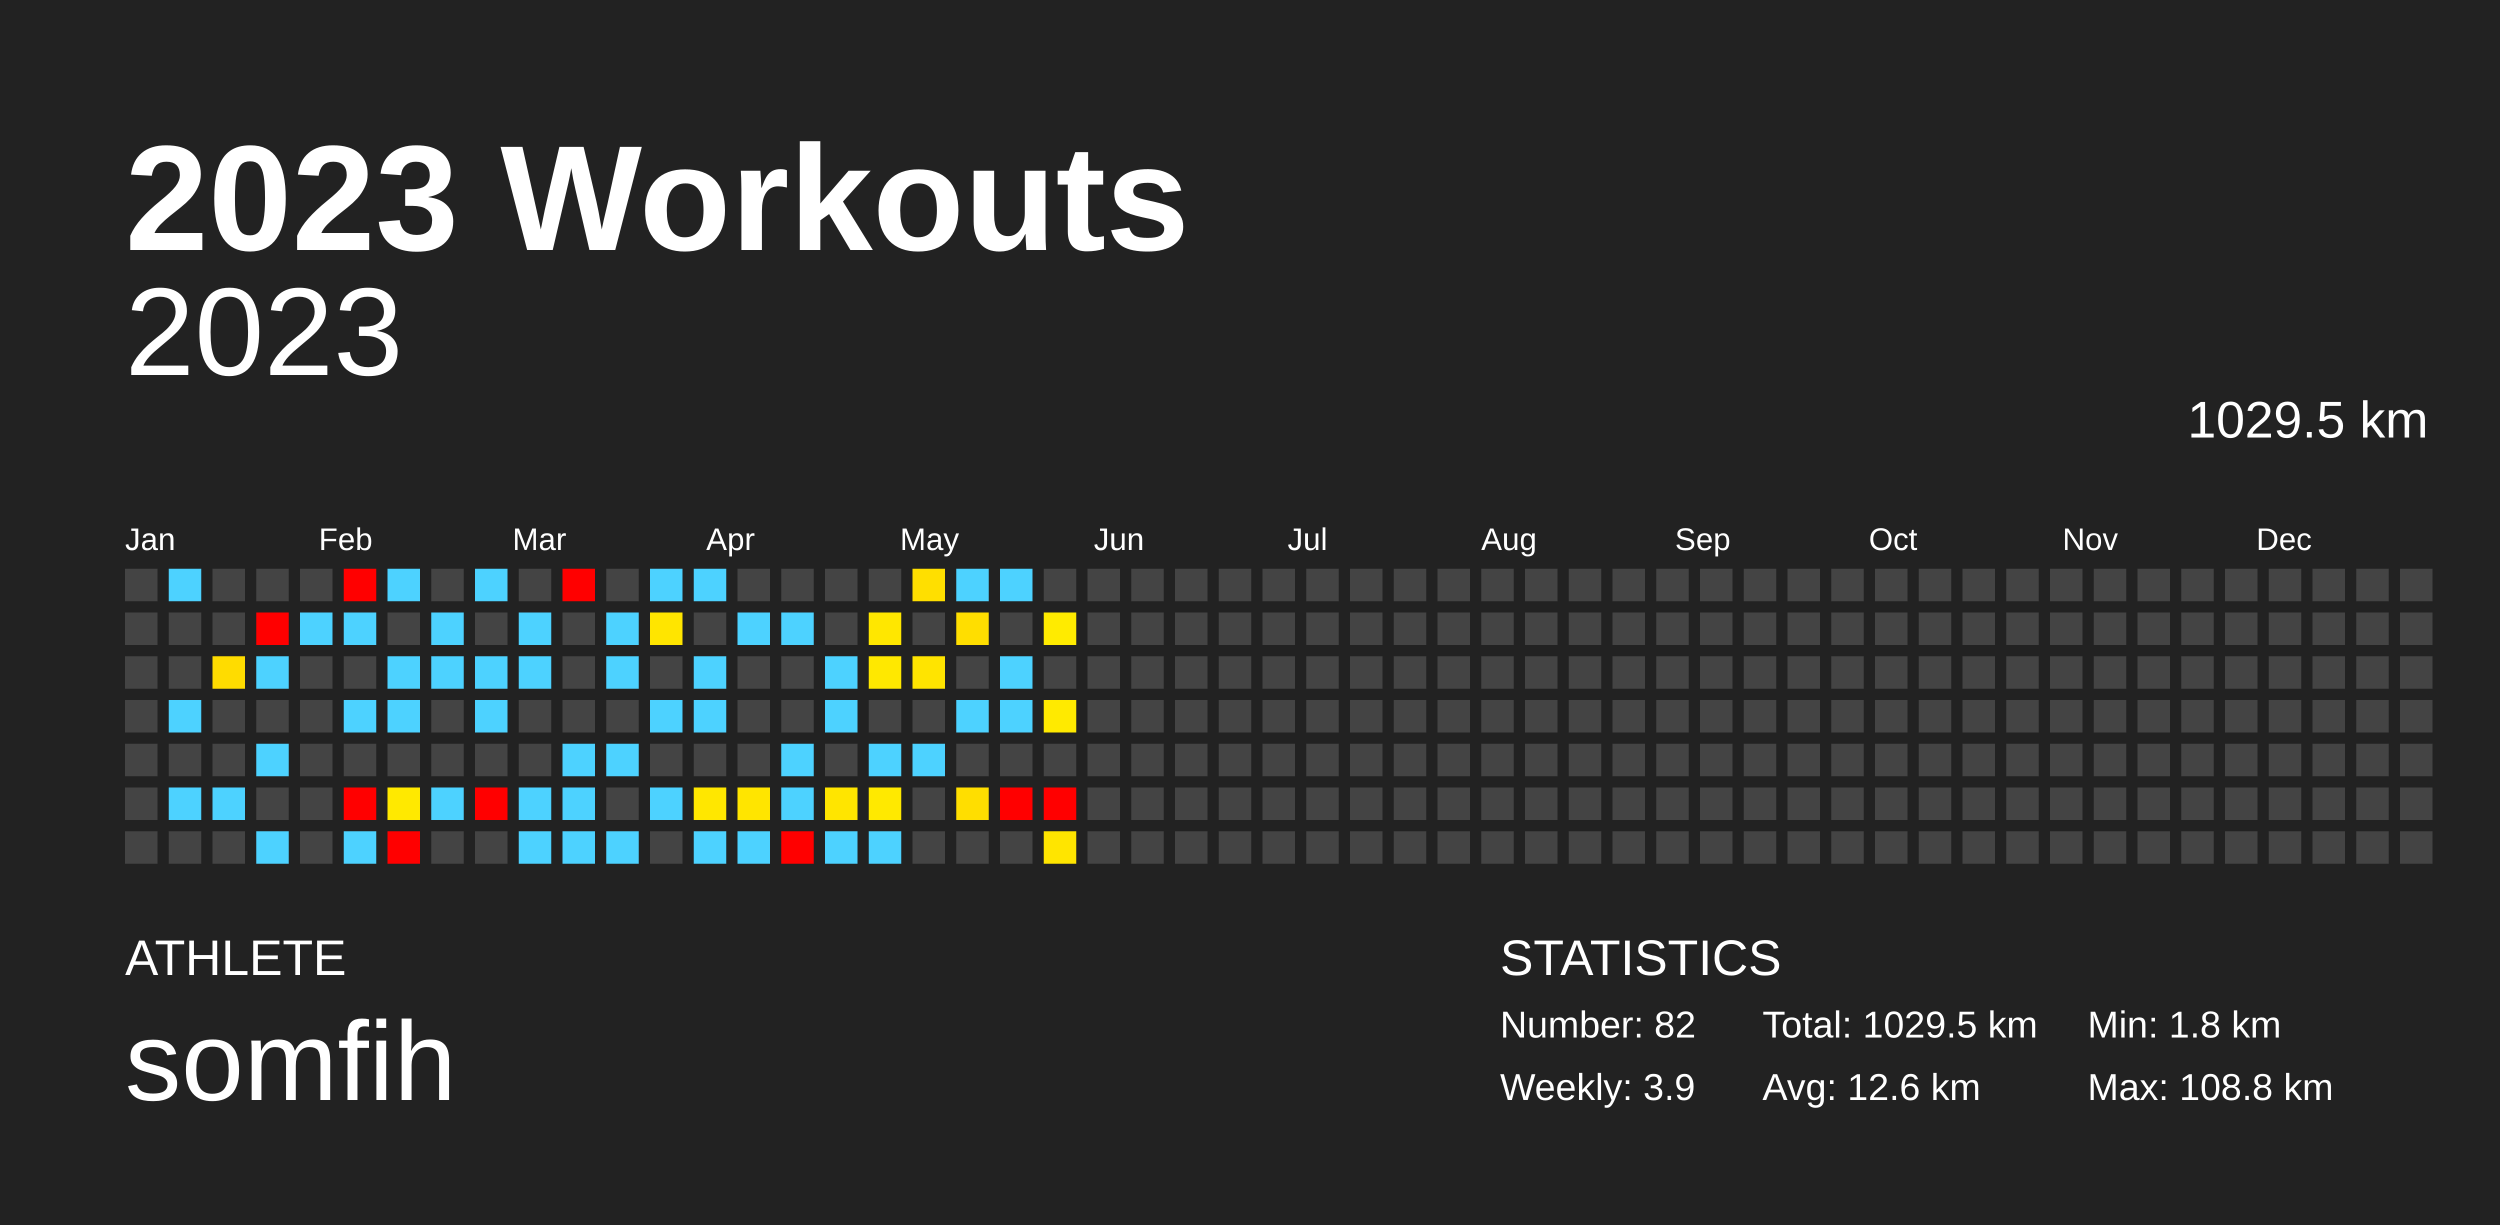
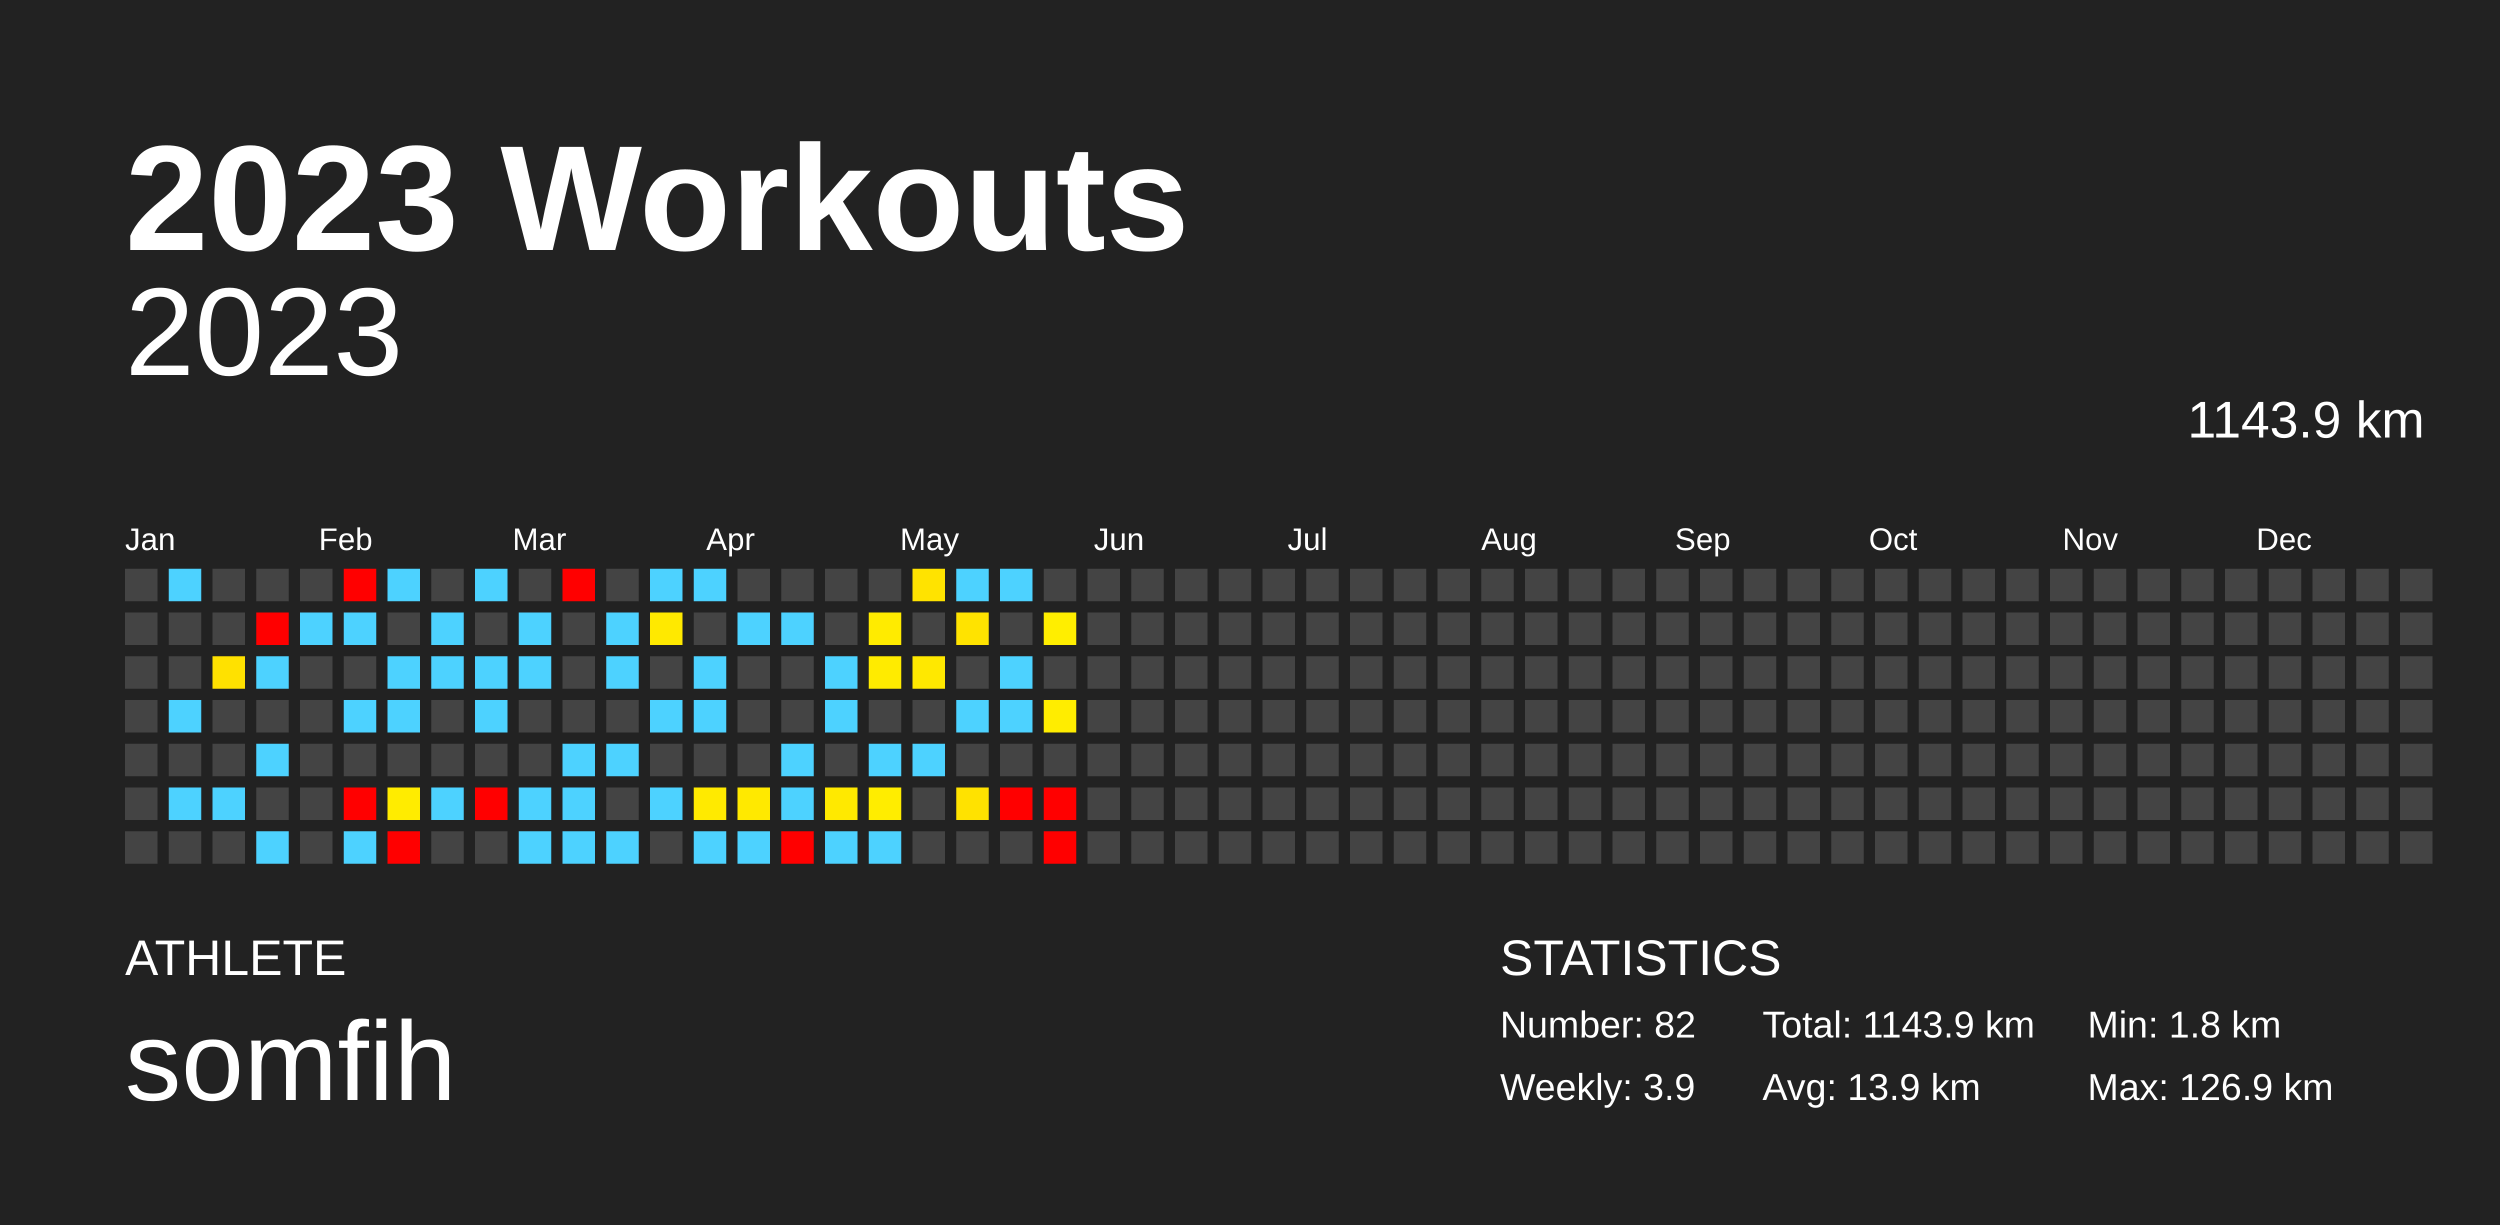
<svg xmlns="http://www.w3.org/2000/svg" baseProfile="full" height="98mm" version="1.1" viewBox="0,0,200,98" width="200mm">
  <defs />
  <rect fill="#222222" height="98" width="200" x="0" y="0" />
  <text fill="#FFFFFF" style="font-size:12px; font-family:Arial; font-weight:bold;" x="10" y="20">2023 Workouts</text>
  <text fill="#FFFFFF" style="font-size:4px; font-family:Arial" x="10" y="78">ATHLETE</text>
  <text fill="#FFFFFF" style="font-size:9px; font-family:Arial" x="10" y="88">somfih</text>
  <text fill="#FFFFFF" style="font-size:4px; font-family:Arial" x="120" y="78">STATISTICS</text>
  <text fill="#FFFFFF" style="font-size:3px; font-family:Arial" x="120" y="83">Number: 82</text>
  <text fill="#FFFFFF" style="font-size:3px; font-family:Arial" x="120" y="88">Weekly: 3.9</text>
-   <text fill="#FFFFFF" style="font-size:3px; font-family:Arial" x="141" y="83">Total: 1029.5 km</text>
-   <text fill="#FFFFFF" style="font-size:3px; font-family:Arial" x="141" y="88">Avg: 12.6 km</text>
+   <text fill="#FFFFFF" style="font-size:3px; font-family:Arial" x="141" y="83">Total: 1143.9 km</text>
+   <text fill="#FFFFFF" style="font-size:3px; font-family:Arial" x="141" y="88">Avg: 13.9 km</text>
  <text fill="#FFFFFF" style="font-size:3px; font-family:Arial" x="167" y="83">Min: 1.8 km</text>
-   <text fill="#FFFFFF" style="font-size:3px; font-family:Arial" x="167" y="88">Max: 108.8 km</text>
+   <text fill="#FFFFFF" style="font-size:3px; font-family:Arial" x="167" y="88">Max: 126.9 km</text>
  <text alignment-baseline="hanging" fill="#FFFFFF" style="font-size:10.0px; font-family:Arial;" x="10" y="30">2023</text>
-   <text alignment-baseline="hanging" fill="#FFFFFF" style="font-size:4.125px; font-family:Arial;" x="175" y="35">1029.5 km</text>
+   <text alignment-baseline="hanging" fill="#FFFFFF" style="font-size:4.125px; font-family:Arial;" x="175" y="35">1143.9 km</text>
  <text fill="#FFFFFF" style="font-size:2.5px; font-family:Arial" x="10.0" y="44">Jan</text>
  <text fill="#FFFFFF" style="font-size:2.5px; font-family:Arial" x="25.5" y="44">Feb</text>
  <text fill="#FFFFFF" style="font-size:2.5px; font-family:Arial" x="41.0" y="44">Mar</text>
  <text fill="#FFFFFF" style="font-size:2.5px; font-family:Arial" x="56.5" y="44">Apr</text>
  <text fill="#FFFFFF" style="font-size:2.5px; font-family:Arial" x="72.0" y="44">May</text>
  <text fill="#FFFFFF" style="font-size:2.5px; font-family:Arial" x="87.5" y="44">Jun</text>
  <text fill="#FFFFFF" style="font-size:2.5px; font-family:Arial" x="103.0" y="44">Jul</text>
  <text fill="#FFFFFF" style="font-size:2.5px; font-family:Arial" x="118.5" y="44">Aug</text>
  <text fill="#FFFFFF" style="font-size:2.5px; font-family:Arial" x="134.0" y="44">Sep</text>
  <text fill="#FFFFFF" style="font-size:2.5px; font-family:Arial" x="149.5" y="44">Oct</text>
  <text fill="#FFFFFF" style="font-size:2.5px; font-family:Arial" x="165.0" y="44">Nov</text>
  <text fill="#FFFFFF" style="font-size:2.5px; font-family:Arial" x="180.5" y="44">Dec</text>
  <rect fill="#444444" height="2.6" width="2.6" x="10.0" y="45.5" />
  <rect fill="#444444" height="2.6" width="2.6" x="10.0" y="49.0" />
  <rect fill="#444444" height="2.6" width="2.6" x="10.0" y="52.5" />
  <rect fill="#444444" height="2.6" width="2.6" x="10.0" y="56.0" />
  <rect fill="#444444" height="2.6" width="2.6" x="10.0" y="59.5" />
  <rect fill="#444444" height="2.6" width="2.6" x="10.0" y="63.0" />
  <rect fill="#444444" height="2.6" width="2.6" x="10.0" y="66.5" />
  <rect fill="#4dd2ff" height="2.6" width="2.6" x="13.5" y="45.5" />
  <rect fill="#444444" height="2.6" width="2.6" x="13.5" y="49.0" />
  <rect fill="#444444" height="2.6" width="2.6" x="13.5" y="52.5" />
  <rect fill="#4dd2ff" height="2.6" width="2.6" x="13.5" y="56.0" />
  <rect fill="#444444" height="2.6" width="2.6" x="13.5" y="59.5" />
  <rect fill="#4dd2ff" height="2.6" width="2.6" x="13.5" y="63.0" />
  <rect fill="#444444" height="2.6" width="2.6" x="13.5" y="66.5" />
  <rect fill="#444444" height="2.6" width="2.6" x="17.0" y="45.5" />
  <rect fill="#444444" height="2.6" width="2.6" x="17.0" y="49.0" />
-   <rect fill="#ffdc00" height="2.6" width="2.6" x="17.0" y="52.5" />
+   <rect fill="#ffe100" height="2.6" width="2.6" x="17.0" y="52.5" />
  <rect fill="#444444" height="2.6" width="2.6" x="17.0" y="56.0" />
  <rect fill="#444444" height="2.6" width="2.6" x="17.0" y="59.5" />
  <rect fill="#4dd2ff" height="2.6" width="2.6" x="17.0" y="63.0" />
  <rect fill="#444444" height="2.6" width="2.6" x="17.0" y="66.5" />
  <rect fill="#444444" height="2.6" width="2.6" x="20.5" y="45.5" />
  <rect fill="red" height="2.6" width="2.6" x="20.5" y="49.0" />
  <rect fill="#4dd2ff" height="2.6" width="2.6" x="20.5" y="52.5" />
  <rect fill="#444444" height="2.6" width="2.6" x="20.5" y="56.0" />
  <rect fill="#4dd2ff" height="2.6" width="2.6" x="20.5" y="59.5" />
  <rect fill="#444444" height="2.6" width="2.6" x="20.5" y="63.0" />
  <rect fill="#4dd2ff" height="2.6" width="2.6" x="20.5" y="66.5" />
  <rect fill="#444444" height="2.6" width="2.6" x="24.0" y="45.5" />
  <rect fill="#4dd2ff" height="2.6" width="2.6" x="24.0" y="49.0" />
  <rect fill="#444444" height="2.6" width="2.6" x="24.0" y="52.5" />
  <rect fill="#444444" height="2.6" width="2.6" x="24.0" y="56.0" />
  <rect fill="#444444" height="2.6" width="2.6" x="24.0" y="59.5" />
  <rect fill="#444444" height="2.6" width="2.6" x="24.0" y="63.0" />
  <rect fill="#444444" height="2.6" width="2.6" x="24.0" y="66.5" />
  <rect fill="red" height="2.6" width="2.6" x="27.5" y="45.5" />
  <rect fill="#4dd2ff" height="2.6" width="2.6" x="27.5" y="49.0" />
  <rect fill="#444444" height="2.6" width="2.6" x="27.5" y="52.5" />
  <rect fill="#4dd2ff" height="2.6" width="2.6" x="27.5" y="56.0" />
  <rect fill="#444444" height="2.6" width="2.6" x="27.5" y="59.5" />
  <rect fill="red" height="2.6" width="2.6" x="27.5" y="63.0" />
  <rect fill="#4dd2ff" height="2.6" width="2.6" x="27.5" y="66.5" />
  <rect fill="#4dd2ff" height="2.6" width="2.6" x="31.0" y="45.5" />
  <rect fill="#444444" height="2.6" width="2.6" x="31.0" y="49.0" />
  <rect fill="#4dd2ff" height="2.6" width="2.6" x="31.0" y="52.5" />
  <rect fill="#4dd2ff" height="2.6" width="2.6" x="31.0" y="56.0" />
  <rect fill="#444444" height="2.6" width="2.6" x="31.0" y="59.5" />
-   <rect fill="#ffe900" height="2.6" width="2.6" x="31.0" y="63.0" />
+   <rect fill="#ffec00" height="2.6" width="2.6" x="31.0" y="63.0" />
  <rect fill="red" height="2.6" width="2.6" x="31.0" y="66.5" />
  <rect fill="#444444" height="2.6" width="2.6" x="34.5" y="45.5" />
  <rect fill="#4dd2ff" height="2.6" width="2.6" x="34.5" y="49.0" />
  <rect fill="#4dd2ff" height="2.6" width="2.6" x="34.5" y="52.5" />
  <rect fill="#444444" height="2.6" width="2.6" x="34.5" y="56.0" />
  <rect fill="#444444" height="2.6" width="2.6" x="34.5" y="59.5" />
  <rect fill="#4dd2ff" height="2.6" width="2.6" x="34.5" y="63.0" />
  <rect fill="#444444" height="2.6" width="2.6" x="34.5" y="66.5" />
  <rect fill="#4dd2ff" height="2.6" width="2.6" x="38.0" y="45.5" />
  <rect fill="#444444" height="2.6" width="2.6" x="38.0" y="49.0" />
  <rect fill="#4dd2ff" height="2.6" width="2.6" x="38.0" y="52.5" />
  <rect fill="#4dd2ff" height="2.6" width="2.6" x="38.0" y="56.0" />
  <rect fill="#444444" height="2.6" width="2.6" x="38.0" y="59.5" />
  <rect fill="red" height="2.6" width="2.6" x="38.0" y="63.0" />
  <rect fill="#444444" height="2.6" width="2.6" x="38.0" y="66.5" />
  <rect fill="#444444" height="2.6" width="2.6" x="41.5" y="45.5" />
  <rect fill="#4dd2ff" height="2.6" width="2.6" x="41.5" y="49.0" />
  <rect fill="#4dd2ff" height="2.6" width="2.6" x="41.5" y="52.5" />
  <rect fill="#444444" height="2.6" width="2.6" x="41.5" y="56.0" />
  <rect fill="#444444" height="2.6" width="2.6" x="41.5" y="59.5" />
  <rect fill="#4dd2ff" height="2.6" width="2.6" x="41.5" y="63.0" />
  <rect fill="#4dd2ff" height="2.6" width="2.6" x="41.5" y="66.5" />
  <rect fill="red" height="2.6" width="2.6" x="45.0" y="45.5" />
  <rect fill="#444444" height="2.6" width="2.6" x="45.0" y="49.0" />
  <rect fill="#444444" height="2.6" width="2.6" x="45.0" y="52.5" />
  <rect fill="#444444" height="2.6" width="2.6" x="45.0" y="56.0" />
  <rect fill="#4dd2ff" height="2.6" width="2.6" x="45.0" y="59.5" />
  <rect fill="#4dd2ff" height="2.6" width="2.6" x="45.0" y="63.0" />
  <rect fill="#4dd2ff" height="2.6" width="2.6" x="45.0" y="66.5" />
  <rect fill="#444444" height="2.6" width="2.6" x="48.5" y="45.5" />
  <rect fill="#4dd2ff" height="2.6" width="2.6" x="48.5" y="49.0" />
  <rect fill="#4dd2ff" height="2.6" width="2.6" x="48.5" y="52.5" />
  <rect fill="#444444" height="2.6" width="2.6" x="48.5" y="56.0" />
  <rect fill="#4dd2ff" height="2.6" width="2.6" x="48.5" y="59.5" />
  <rect fill="#444444" height="2.6" width="2.6" x="48.5" y="63.0" />
  <rect fill="#4dd2ff" height="2.6" width="2.6" x="48.5" y="66.5" />
  <rect fill="#4dd2ff" height="2.6" width="2.6" x="52.0" y="45.5" />
-   <rect fill="#ffe500" height="2.6" width="2.6" x="52.0" y="49.0" />
+   <rect fill="#ffe900" height="2.6" width="2.6" x="52.0" y="49.0" />
  <rect fill="#444444" height="2.6" width="2.6" x="52.0" y="52.5" />
  <rect fill="#4dd2ff" height="2.6" width="2.6" x="52.0" y="56.0" />
  <rect fill="#444444" height="2.6" width="2.6" x="52.0" y="59.5" />
  <rect fill="#4dd2ff" height="2.6" width="2.6" x="52.0" y="63.0" />
  <rect fill="#444444" height="2.6" width="2.6" x="52.0" y="66.5" />
  <rect fill="#4dd2ff" height="2.6" width="2.6" x="55.5" y="45.5" />
  <rect fill="#444444" height="2.6" width="2.6" x="55.5" y="49.0" />
  <rect fill="#4dd2ff" height="2.6" width="2.6" x="55.5" y="52.5" />
  <rect fill="#4dd2ff" height="2.6" width="2.6" x="55.5" y="56.0" />
  <rect fill="#444444" height="2.6" width="2.6" x="55.5" y="59.5" />
-   <rect fill="#ffe700" height="2.6" width="2.6" x="55.5" y="63.0" />
+   <rect fill="#ffea00" height="2.6" width="2.6" x="55.5" y="63.0" />
  <rect fill="#4dd2ff" height="2.6" width="2.6" x="55.5" y="66.5" />
  <rect fill="#444444" height="2.6" width="2.6" x="59.0" y="45.5" />
  <rect fill="#4dd2ff" height="2.6" width="2.6" x="59.0" y="49.0" />
  <rect fill="#444444" height="2.6" width="2.6" x="59.0" y="52.5" />
  <rect fill="#444444" height="2.6" width="2.6" x="59.0" y="56.0" />
  <rect fill="#444444" height="2.6" width="2.6" x="59.0" y="59.5" />
-   <rect fill="#ffe500" height="2.6" width="2.6" x="59.0" y="63.0" />
+   <rect fill="#ffe900" height="2.6" width="2.6" x="59.0" y="63.0" />
  <rect fill="#4dd2ff" height="2.6" width="2.6" x="59.0" y="66.5" />
  <rect fill="#444444" height="2.6" width="2.6" x="62.5" y="45.5" />
  <rect fill="#4dd2ff" height="2.6" width="2.6" x="62.5" y="49.0" />
  <rect fill="#444444" height="2.6" width="2.6" x="62.5" y="52.5" />
  <rect fill="#444444" height="2.6" width="2.6" x="62.5" y="56.0" />
  <rect fill="#4dd2ff" height="2.6" width="2.6" x="62.5" y="59.5" />
  <rect fill="#4dd2ff" height="2.6" width="2.6" x="62.5" y="63.0" />
  <rect fill="red" height="2.6" width="2.6" x="62.5" y="66.5" />
  <rect fill="#444444" height="2.6" width="2.6" x="66.0" y="45.5" />
  <rect fill="#444444" height="2.6" width="2.6" x="66.0" y="49.0" />
  <rect fill="#4dd2ff" height="2.6" width="2.6" x="66.0" y="52.5" />
  <rect fill="#4dd2ff" height="2.6" width="2.6" x="66.0" y="56.0" />
  <rect fill="#444444" height="2.6" width="2.6" x="66.0" y="59.5" />
-   <rect fill="#ffe500" height="2.6" width="2.6" x="66.0" y="63.0" />
+   <rect fill="#ffe900" height="2.6" width="2.6" x="66.0" y="63.0" />
  <rect fill="#4dd2ff" height="2.6" width="2.6" x="66.0" y="66.5" />
  <rect fill="#444444" height="2.6" width="2.6" x="69.5" y="45.5" />
-   <rect fill="#ffe700" height="2.6" width="2.6" x="69.5" y="49.0" />
-   <rect fill="#ffe800" height="2.6" width="2.6" x="69.5" y="52.5" />
+   <rect fill="#ffeb00" height="2.6" width="2.6" x="69.5" y="49.0" />
+   <rect fill="#ffeb00" height="2.6" width="2.6" x="69.5" y="52.5" />
  <rect fill="#444444" height="2.6" width="2.6" x="69.5" y="56.0" />
  <rect fill="#4dd2ff" height="2.6" width="2.6" x="69.5" y="59.5" />
-   <rect fill="#ffe900" height="2.6" width="2.6" x="69.5" y="63.0" />
+   <rect fill="#ffed00" height="2.6" width="2.6" x="69.5" y="63.0" />
  <rect fill="#4dd2ff" height="2.6" width="2.6" x="69.5" y="66.5" />
-   <rect fill="#ffdf00" height="2.6" width="2.6" x="73.0" y="45.5" />
+   <rect fill="#ffe300" height="2.6" width="2.6" x="73.0" y="45.5" />
  <rect fill="#444444" height="2.6" width="2.6" x="73.0" y="49.0" />
-   <rect fill="#ffe400" height="2.6" width="2.6" x="73.0" y="52.5" />
+   <rect fill="#ffe800" height="2.6" width="2.6" x="73.0" y="52.5" />
  <rect fill="#444444" height="2.6" width="2.6" x="73.0" y="56.0" />
  <rect fill="#4dd2ff" height="2.6" width="2.6" x="73.0" y="59.5" />
  <rect fill="#444444" height="2.6" width="2.6" x="73.0" y="63.0" />
  <rect fill="#444444" height="2.6" width="2.6" x="73.0" y="66.5" />
  <rect fill="#4dd2ff" height="2.6" width="2.6" x="76.5" y="45.5" />
-   <rect fill="#ffde00" height="2.6" width="2.6" x="76.5" y="49.0" />
+   <rect fill="#ffe300" height="2.6" width="2.6" x="76.5" y="49.0" />
  <rect fill="#444444" height="2.6" width="2.6" x="76.5" y="52.5" />
  <rect fill="#4dd2ff" height="2.6" width="2.6" x="76.5" y="56.0" />
  <rect fill="#444444" height="2.6" width="2.6" x="76.5" y="59.5" />
-   <rect fill="#ffde00" height="2.6" width="2.6" x="76.5" y="63.0" />
+   <rect fill="#ffe200" height="2.6" width="2.6" x="76.5" y="63.0" />
  <rect fill="#444444" height="2.6" width="2.6" x="76.5" y="66.5" />
  <rect fill="#4dd2ff" height="2.6" width="2.6" x="80.0" y="45.5" />
  <rect fill="#444444" height="2.6" width="2.6" x="80.0" y="49.0" />
  <rect fill="#4dd2ff" height="2.6" width="2.6" x="80.0" y="52.5" />
  <rect fill="#4dd2ff" height="2.6" width="2.6" x="80.0" y="56.0" />
  <rect fill="#444444" height="2.6" width="2.6" x="80.0" y="59.5" />
  <rect fill="red" height="2.6" width="2.6" x="80.0" y="63.0" />
  <rect fill="#444444" height="2.6" width="2.6" x="80.0" y="66.5" />
  <rect fill="#444444" height="2.6" width="2.6" x="83.5" y="45.5" />
-   <rect fill="#ffeb00" height="2.6" width="2.6" x="83.5" y="49.0" />
+   <rect fill="#ffee00" height="2.6" width="2.6" x="83.5" y="49.0" />
  <rect fill="#444444" height="2.6" width="2.6" x="83.5" y="52.5" />
-   <rect fill="#ffea00" height="2.6" width="2.6" x="83.5" y="56.0" />
+   <rect fill="#ffed00" height="2.6" width="2.6" x="83.5" y="56.0" />
  <rect fill="#444444" height="2.6" width="2.6" x="83.5" y="59.5" />
  <rect fill="red" height="2.6" width="2.6" x="83.5" y="63.0" />
-   <rect fill="#ffe500" height="2.6" width="2.6" x="83.5" y="66.5" />
+   <rect fill="red" height="2.6" width="2.6" x="83.5" y="66.5" />
  <rect fill="#444444" height="2.6" width="2.6" x="87.0" y="45.5" />
  <rect fill="#444444" height="2.6" width="2.6" x="87.0" y="49.0" />
  <rect fill="#444444" height="2.6" width="2.6" x="87.0" y="52.5" />
  <rect fill="#444444" height="2.6" width="2.6" x="87.0" y="56.0" />
  <rect fill="#444444" height="2.6" width="2.6" x="87.0" y="59.5" />
  <rect fill="#444444" height="2.6" width="2.6" x="87.0" y="63.0" />
  <rect fill="#444444" height="2.6" width="2.6" x="87.0" y="66.5" />
  <rect fill="#444444" height="2.6" width="2.6" x="90.5" y="45.5" />
  <rect fill="#444444" height="2.6" width="2.6" x="90.5" y="49.0" />
  <rect fill="#444444" height="2.6" width="2.6" x="90.5" y="52.5" />
  <rect fill="#444444" height="2.6" width="2.6" x="90.5" y="56.0" />
  <rect fill="#444444" height="2.6" width="2.6" x="90.5" y="59.5" />
  <rect fill="#444444" height="2.6" width="2.6" x="90.5" y="63.0" />
  <rect fill="#444444" height="2.6" width="2.6" x="90.5" y="66.5" />
  <rect fill="#444444" height="2.6" width="2.6" x="94.0" y="45.5" />
  <rect fill="#444444" height="2.6" width="2.6" x="94.0" y="49.0" />
  <rect fill="#444444" height="2.6" width="2.6" x="94.0" y="52.5" />
  <rect fill="#444444" height="2.6" width="2.6" x="94.0" y="56.0" />
  <rect fill="#444444" height="2.6" width="2.6" x="94.0" y="59.5" />
  <rect fill="#444444" height="2.6" width="2.6" x="94.0" y="63.0" />
  <rect fill="#444444" height="2.6" width="2.6" x="94.0" y="66.5" />
  <rect fill="#444444" height="2.6" width="2.6" x="97.5" y="45.5" />
  <rect fill="#444444" height="2.6" width="2.6" x="97.5" y="49.0" />
  <rect fill="#444444" height="2.6" width="2.6" x="97.5" y="52.5" />
  <rect fill="#444444" height="2.6" width="2.6" x="97.5" y="56.0" />
  <rect fill="#444444" height="2.6" width="2.6" x="97.5" y="59.5" />
  <rect fill="#444444" height="2.6" width="2.6" x="97.5" y="63.0" />
  <rect fill="#444444" height="2.6" width="2.6" x="97.5" y="66.5" />
  <rect fill="#444444" height="2.6" width="2.6" x="101.0" y="45.5" />
  <rect fill="#444444" height="2.6" width="2.6" x="101.0" y="49.0" />
  <rect fill="#444444" height="2.6" width="2.6" x="101.0" y="52.5" />
  <rect fill="#444444" height="2.6" width="2.6" x="101.0" y="56.0" />
  <rect fill="#444444" height="2.6" width="2.6" x="101.0" y="59.5" />
  <rect fill="#444444" height="2.6" width="2.6" x="101.0" y="63.0" />
  <rect fill="#444444" height="2.6" width="2.6" x="101.0" y="66.5" />
  <rect fill="#444444" height="2.6" width="2.6" x="104.5" y="45.5" />
  <rect fill="#444444" height="2.6" width="2.6" x="104.5" y="49.0" />
  <rect fill="#444444" height="2.6" width="2.6" x="104.5" y="52.5" />
  <rect fill="#444444" height="2.6" width="2.6" x="104.5" y="56.0" />
  <rect fill="#444444" height="2.6" width="2.6" x="104.5" y="59.5" />
  <rect fill="#444444" height="2.6" width="2.6" x="104.5" y="63.0" />
  <rect fill="#444444" height="2.6" width="2.6" x="104.5" y="66.5" />
  <rect fill="#444444" height="2.6" width="2.6" x="108.0" y="45.5" />
  <rect fill="#444444" height="2.6" width="2.6" x="108.0" y="49.0" />
  <rect fill="#444444" height="2.6" width="2.6" x="108.0" y="52.5" />
  <rect fill="#444444" height="2.6" width="2.6" x="108.0" y="56.0" />
  <rect fill="#444444" height="2.6" width="2.6" x="108.0" y="59.5" />
  <rect fill="#444444" height="2.6" width="2.6" x="108.0" y="63.0" />
  <rect fill="#444444" height="2.6" width="2.6" x="108.0" y="66.5" />
  <rect fill="#444444" height="2.6" width="2.6" x="111.5" y="45.5" />
  <rect fill="#444444" height="2.6" width="2.6" x="111.5" y="49.0" />
  <rect fill="#444444" height="2.6" width="2.6" x="111.5" y="52.5" />
  <rect fill="#444444" height="2.6" width="2.6" x="111.5" y="56.0" />
  <rect fill="#444444" height="2.6" width="2.6" x="111.5" y="59.5" />
  <rect fill="#444444" height="2.6" width="2.6" x="111.5" y="63.0" />
  <rect fill="#444444" height="2.6" width="2.6" x="111.5" y="66.5" />
  <rect fill="#444444" height="2.6" width="2.6" x="115.0" y="45.5" />
  <rect fill="#444444" height="2.6" width="2.6" x="115.0" y="49.0" />
  <rect fill="#444444" height="2.6" width="2.6" x="115.0" y="52.5" />
  <rect fill="#444444" height="2.6" width="2.6" x="115.0" y="56.0" />
  <rect fill="#444444" height="2.6" width="2.6" x="115.0" y="59.5" />
  <rect fill="#444444" height="2.6" width="2.6" x="115.0" y="63.0" />
  <rect fill="#444444" height="2.6" width="2.6" x="115.0" y="66.5" />
  <rect fill="#444444" height="2.6" width="2.6" x="118.5" y="45.5" />
  <rect fill="#444444" height="2.6" width="2.6" x="118.5" y="49.0" />
  <rect fill="#444444" height="2.6" width="2.6" x="118.5" y="52.5" />
  <rect fill="#444444" height="2.6" width="2.6" x="118.5" y="56.0" />
  <rect fill="#444444" height="2.6" width="2.6" x="118.5" y="59.5" />
  <rect fill="#444444" height="2.6" width="2.6" x="118.5" y="63.0" />
  <rect fill="#444444" height="2.6" width="2.6" x="118.5" y="66.5" />
  <rect fill="#444444" height="2.6" width="2.6" x="122.0" y="45.5" />
  <rect fill="#444444" height="2.6" width="2.6" x="122.0" y="49.0" />
  <rect fill="#444444" height="2.6" width="2.6" x="122.0" y="52.5" />
  <rect fill="#444444" height="2.6" width="2.6" x="122.0" y="56.0" />
  <rect fill="#444444" height="2.6" width="2.6" x="122.0" y="59.5" />
  <rect fill="#444444" height="2.6" width="2.6" x="122.0" y="63.0" />
  <rect fill="#444444" height="2.6" width="2.6" x="122.0" y="66.5" />
  <rect fill="#444444" height="2.6" width="2.6" x="125.5" y="45.5" />
  <rect fill="#444444" height="2.6" width="2.6" x="125.5" y="49.0" />
  <rect fill="#444444" height="2.6" width="2.6" x="125.5" y="52.5" />
  <rect fill="#444444" height="2.6" width="2.6" x="125.5" y="56.0" />
  <rect fill="#444444" height="2.6" width="2.6" x="125.5" y="59.5" />
  <rect fill="#444444" height="2.6" width="2.6" x="125.5" y="63.0" />
  <rect fill="#444444" height="2.6" width="2.6" x="125.5" y="66.5" />
  <rect fill="#444444" height="2.6" width="2.6" x="129.0" y="45.5" />
  <rect fill="#444444" height="2.6" width="2.6" x="129.0" y="49.0" />
  <rect fill="#444444" height="2.6" width="2.6" x="129.0" y="52.5" />
  <rect fill="#444444" height="2.6" width="2.6" x="129.0" y="56.0" />
  <rect fill="#444444" height="2.6" width="2.6" x="129.0" y="59.5" />
  <rect fill="#444444" height="2.6" width="2.6" x="129.0" y="63.0" />
  <rect fill="#444444" height="2.6" width="2.6" x="129.0" y="66.5" />
  <rect fill="#444444" height="2.6" width="2.6" x="132.5" y="45.5" />
  <rect fill="#444444" height="2.6" width="2.6" x="132.5" y="49.0" />
  <rect fill="#444444" height="2.6" width="2.6" x="132.5" y="52.5" />
  <rect fill="#444444" height="2.6" width="2.6" x="132.5" y="56.0" />
  <rect fill="#444444" height="2.6" width="2.6" x="132.5" y="59.5" />
  <rect fill="#444444" height="2.6" width="2.6" x="132.5" y="63.0" />
  <rect fill="#444444" height="2.6" width="2.6" x="132.5" y="66.5" />
  <rect fill="#444444" height="2.6" width="2.6" x="136.0" y="45.5" />
  <rect fill="#444444" height="2.6" width="2.6" x="136.0" y="49.0" />
  <rect fill="#444444" height="2.6" width="2.6" x="136.0" y="52.5" />
  <rect fill="#444444" height="2.6" width="2.6" x="136.0" y="56.0" />
  <rect fill="#444444" height="2.6" width="2.6" x="136.0" y="59.5" />
  <rect fill="#444444" height="2.6" width="2.6" x="136.0" y="63.0" />
  <rect fill="#444444" height="2.6" width="2.6" x="136.0" y="66.5" />
  <rect fill="#444444" height="2.6" width="2.6" x="139.5" y="45.5" />
  <rect fill="#444444" height="2.6" width="2.6" x="139.5" y="49.0" />
  <rect fill="#444444" height="2.6" width="2.6" x="139.5" y="52.5" />
  <rect fill="#444444" height="2.6" width="2.6" x="139.5" y="56.0" />
  <rect fill="#444444" height="2.6" width="2.6" x="139.5" y="59.5" />
  <rect fill="#444444" height="2.6" width="2.6" x="139.5" y="63.0" />
  <rect fill="#444444" height="2.6" width="2.6" x="139.5" y="66.5" />
  <rect fill="#444444" height="2.6" width="2.6" x="143.0" y="45.5" />
  <rect fill="#444444" height="2.6" width="2.6" x="143.0" y="49.0" />
  <rect fill="#444444" height="2.6" width="2.6" x="143.0" y="52.5" />
  <rect fill="#444444" height="2.6" width="2.6" x="143.0" y="56.0" />
  <rect fill="#444444" height="2.6" width="2.6" x="143.0" y="59.5" />
  <rect fill="#444444" height="2.6" width="2.6" x="143.0" y="63.0" />
  <rect fill="#444444" height="2.6" width="2.6" x="143.0" y="66.5" />
  <rect fill="#444444" height="2.6" width="2.6" x="146.5" y="45.5" />
  <rect fill="#444444" height="2.6" width="2.6" x="146.5" y="49.0" />
  <rect fill="#444444" height="2.6" width="2.6" x="146.5" y="52.5" />
  <rect fill="#444444" height="2.6" width="2.6" x="146.5" y="56.0" />
  <rect fill="#444444" height="2.6" width="2.6" x="146.5" y="59.5" />
  <rect fill="#444444" height="2.6" width="2.6" x="146.5" y="63.0" />
  <rect fill="#444444" height="2.6" width="2.6" x="146.5" y="66.5" />
  <rect fill="#444444" height="2.6" width="2.6" x="150.0" y="45.5" />
  <rect fill="#444444" height="2.6" width="2.6" x="150.0" y="49.0" />
  <rect fill="#444444" height="2.6" width="2.6" x="150.0" y="52.5" />
  <rect fill="#444444" height="2.6" width="2.6" x="150.0" y="56.0" />
  <rect fill="#444444" height="2.6" width="2.6" x="150.0" y="59.5" />
  <rect fill="#444444" height="2.6" width="2.6" x="150.0" y="63.0" />
  <rect fill="#444444" height="2.6" width="2.6" x="150.0" y="66.5" />
  <rect fill="#444444" height="2.6" width="2.6" x="153.5" y="45.5" />
  <rect fill="#444444" height="2.6" width="2.6" x="153.5" y="49.0" />
  <rect fill="#444444" height="2.6" width="2.6" x="153.5" y="52.5" />
  <rect fill="#444444" height="2.6" width="2.6" x="153.5" y="56.0" />
  <rect fill="#444444" height="2.6" width="2.6" x="153.5" y="59.5" />
  <rect fill="#444444" height="2.6" width="2.6" x="153.5" y="63.0" />
  <rect fill="#444444" height="2.6" width="2.6" x="153.5" y="66.5" />
  <rect fill="#444444" height="2.6" width="2.6" x="157.0" y="45.5" />
  <rect fill="#444444" height="2.6" width="2.6" x="157.0" y="49.0" />
  <rect fill="#444444" height="2.6" width="2.6" x="157.0" y="52.5" />
  <rect fill="#444444" height="2.6" width="2.6" x="157.0" y="56.0" />
  <rect fill="#444444" height="2.6" width="2.6" x="157.0" y="59.5" />
  <rect fill="#444444" height="2.6" width="2.6" x="157.0" y="63.0" />
  <rect fill="#444444" height="2.6" width="2.6" x="157.0" y="66.5" />
  <rect fill="#444444" height="2.6" width="2.6" x="160.5" y="45.5" />
  <rect fill="#444444" height="2.6" width="2.6" x="160.5" y="49.0" />
  <rect fill="#444444" height="2.6" width="2.6" x="160.5" y="52.5" />
  <rect fill="#444444" height="2.6" width="2.6" x="160.5" y="56.0" />
  <rect fill="#444444" height="2.6" width="2.6" x="160.5" y="59.5" />
  <rect fill="#444444" height="2.6" width="2.6" x="160.5" y="63.0" />
  <rect fill="#444444" height="2.6" width="2.6" x="160.5" y="66.5" />
  <rect fill="#444444" height="2.6" width="2.6" x="164.0" y="45.5" />
  <rect fill="#444444" height="2.6" width="2.6" x="164.0" y="49.0" />
  <rect fill="#444444" height="2.6" width="2.6" x="164.0" y="52.5" />
  <rect fill="#444444" height="2.6" width="2.6" x="164.0" y="56.0" />
  <rect fill="#444444" height="2.6" width="2.6" x="164.0" y="59.5" />
  <rect fill="#444444" height="2.6" width="2.6" x="164.0" y="63.0" />
  <rect fill="#444444" height="2.6" width="2.6" x="164.0" y="66.5" />
  <rect fill="#444444" height="2.6" width="2.6" x="167.5" y="45.5" />
  <rect fill="#444444" height="2.6" width="2.6" x="167.5" y="49.0" />
  <rect fill="#444444" height="2.6" width="2.6" x="167.5" y="52.5" />
  <rect fill="#444444" height="2.6" width="2.6" x="167.5" y="56.0" />
  <rect fill="#444444" height="2.6" width="2.6" x="167.5" y="59.5" />
  <rect fill="#444444" height="2.6" width="2.6" x="167.5" y="63.0" />
  <rect fill="#444444" height="2.6" width="2.6" x="167.5" y="66.5" />
  <rect fill="#444444" height="2.6" width="2.6" x="171.0" y="45.5" />
  <rect fill="#444444" height="2.6" width="2.6" x="171.0" y="49.0" />
  <rect fill="#444444" height="2.6" width="2.6" x="171.0" y="52.5" />
  <rect fill="#444444" height="2.6" width="2.6" x="171.0" y="56.0" />
  <rect fill="#444444" height="2.6" width="2.6" x="171.0" y="59.5" />
  <rect fill="#444444" height="2.6" width="2.6" x="171.0" y="63.0" />
  <rect fill="#444444" height="2.6" width="2.6" x="171.0" y="66.5" />
  <rect fill="#444444" height="2.6" width="2.6" x="174.5" y="45.5" />
  <rect fill="#444444" height="2.6" width="2.6" x="174.5" y="49.0" />
  <rect fill="#444444" height="2.6" width="2.6" x="174.5" y="52.5" />
  <rect fill="#444444" height="2.6" width="2.6" x="174.5" y="56.0" />
  <rect fill="#444444" height="2.6" width="2.6" x="174.5" y="59.5" />
  <rect fill="#444444" height="2.6" width="2.6" x="174.5" y="63.0" />
  <rect fill="#444444" height="2.6" width="2.6" x="174.5" y="66.5" />
  <rect fill="#444444" height="2.6" width="2.6" x="178.0" y="45.5" />
  <rect fill="#444444" height="2.6" width="2.6" x="178.0" y="49.0" />
  <rect fill="#444444" height="2.6" width="2.6" x="178.0" y="52.5" />
  <rect fill="#444444" height="2.6" width="2.6" x="178.0" y="56.0" />
  <rect fill="#444444" height="2.6" width="2.6" x="178.0" y="59.5" />
  <rect fill="#444444" height="2.6" width="2.6" x="178.0" y="63.0" />
  <rect fill="#444444" height="2.6" width="2.6" x="178.0" y="66.5" />
  <rect fill="#444444" height="2.6" width="2.6" x="181.5" y="45.5" />
  <rect fill="#444444" height="2.6" width="2.6" x="181.5" y="49.0" />
  <rect fill="#444444" height="2.6" width="2.6" x="181.5" y="52.5" />
  <rect fill="#444444" height="2.6" width="2.6" x="181.5" y="56.0" />
  <rect fill="#444444" height="2.6" width="2.6" x="181.5" y="59.5" />
  <rect fill="#444444" height="2.6" width="2.6" x="181.5" y="63.0" />
  <rect fill="#444444" height="2.6" width="2.6" x="181.5" y="66.5" />
  <rect fill="#444444" height="2.6" width="2.6" x="185.0" y="45.5" />
  <rect fill="#444444" height="2.6" width="2.6" x="185.0" y="49.0" />
  <rect fill="#444444" height="2.6" width="2.6" x="185.0" y="52.5" />
  <rect fill="#444444" height="2.6" width="2.6" x="185.0" y="56.0" />
  <rect fill="#444444" height="2.6" width="2.6" x="185.0" y="59.5" />
  <rect fill="#444444" height="2.6" width="2.6" x="185.0" y="63.0" />
  <rect fill="#444444" height="2.6" width="2.6" x="185.0" y="66.5" />
  <rect fill="#444444" height="2.6" width="2.6" x="188.5" y="45.5" />
  <rect fill="#444444" height="2.6" width="2.6" x="188.5" y="49.0" />
  <rect fill="#444444" height="2.6" width="2.6" x="188.5" y="52.5" />
  <rect fill="#444444" height="2.6" width="2.6" x="188.5" y="56.0" />
  <rect fill="#444444" height="2.6" width="2.6" x="188.5" y="59.5" />
  <rect fill="#444444" height="2.6" width="2.6" x="188.5" y="63.0" />
  <rect fill="#444444" height="2.6" width="2.6" x="188.5" y="66.5" />
  <rect fill="#444444" height="2.6" width="2.6" x="192.0" y="45.5" />
  <rect fill="#444444" height="2.6" width="2.6" x="192.0" y="49.0" />
  <rect fill="#444444" height="2.6" width="2.6" x="192.0" y="52.5" />
  <rect fill="#444444" height="2.6" width="2.6" x="192.0" y="56.0" />
  <rect fill="#444444" height="2.6" width="2.6" x="192.0" y="59.5" />
  <rect fill="#444444" height="2.6" width="2.6" x="192.0" y="63.0" />
  <rect fill="#444444" height="2.6" width="2.6" x="192.0" y="66.5" />
</svg>
